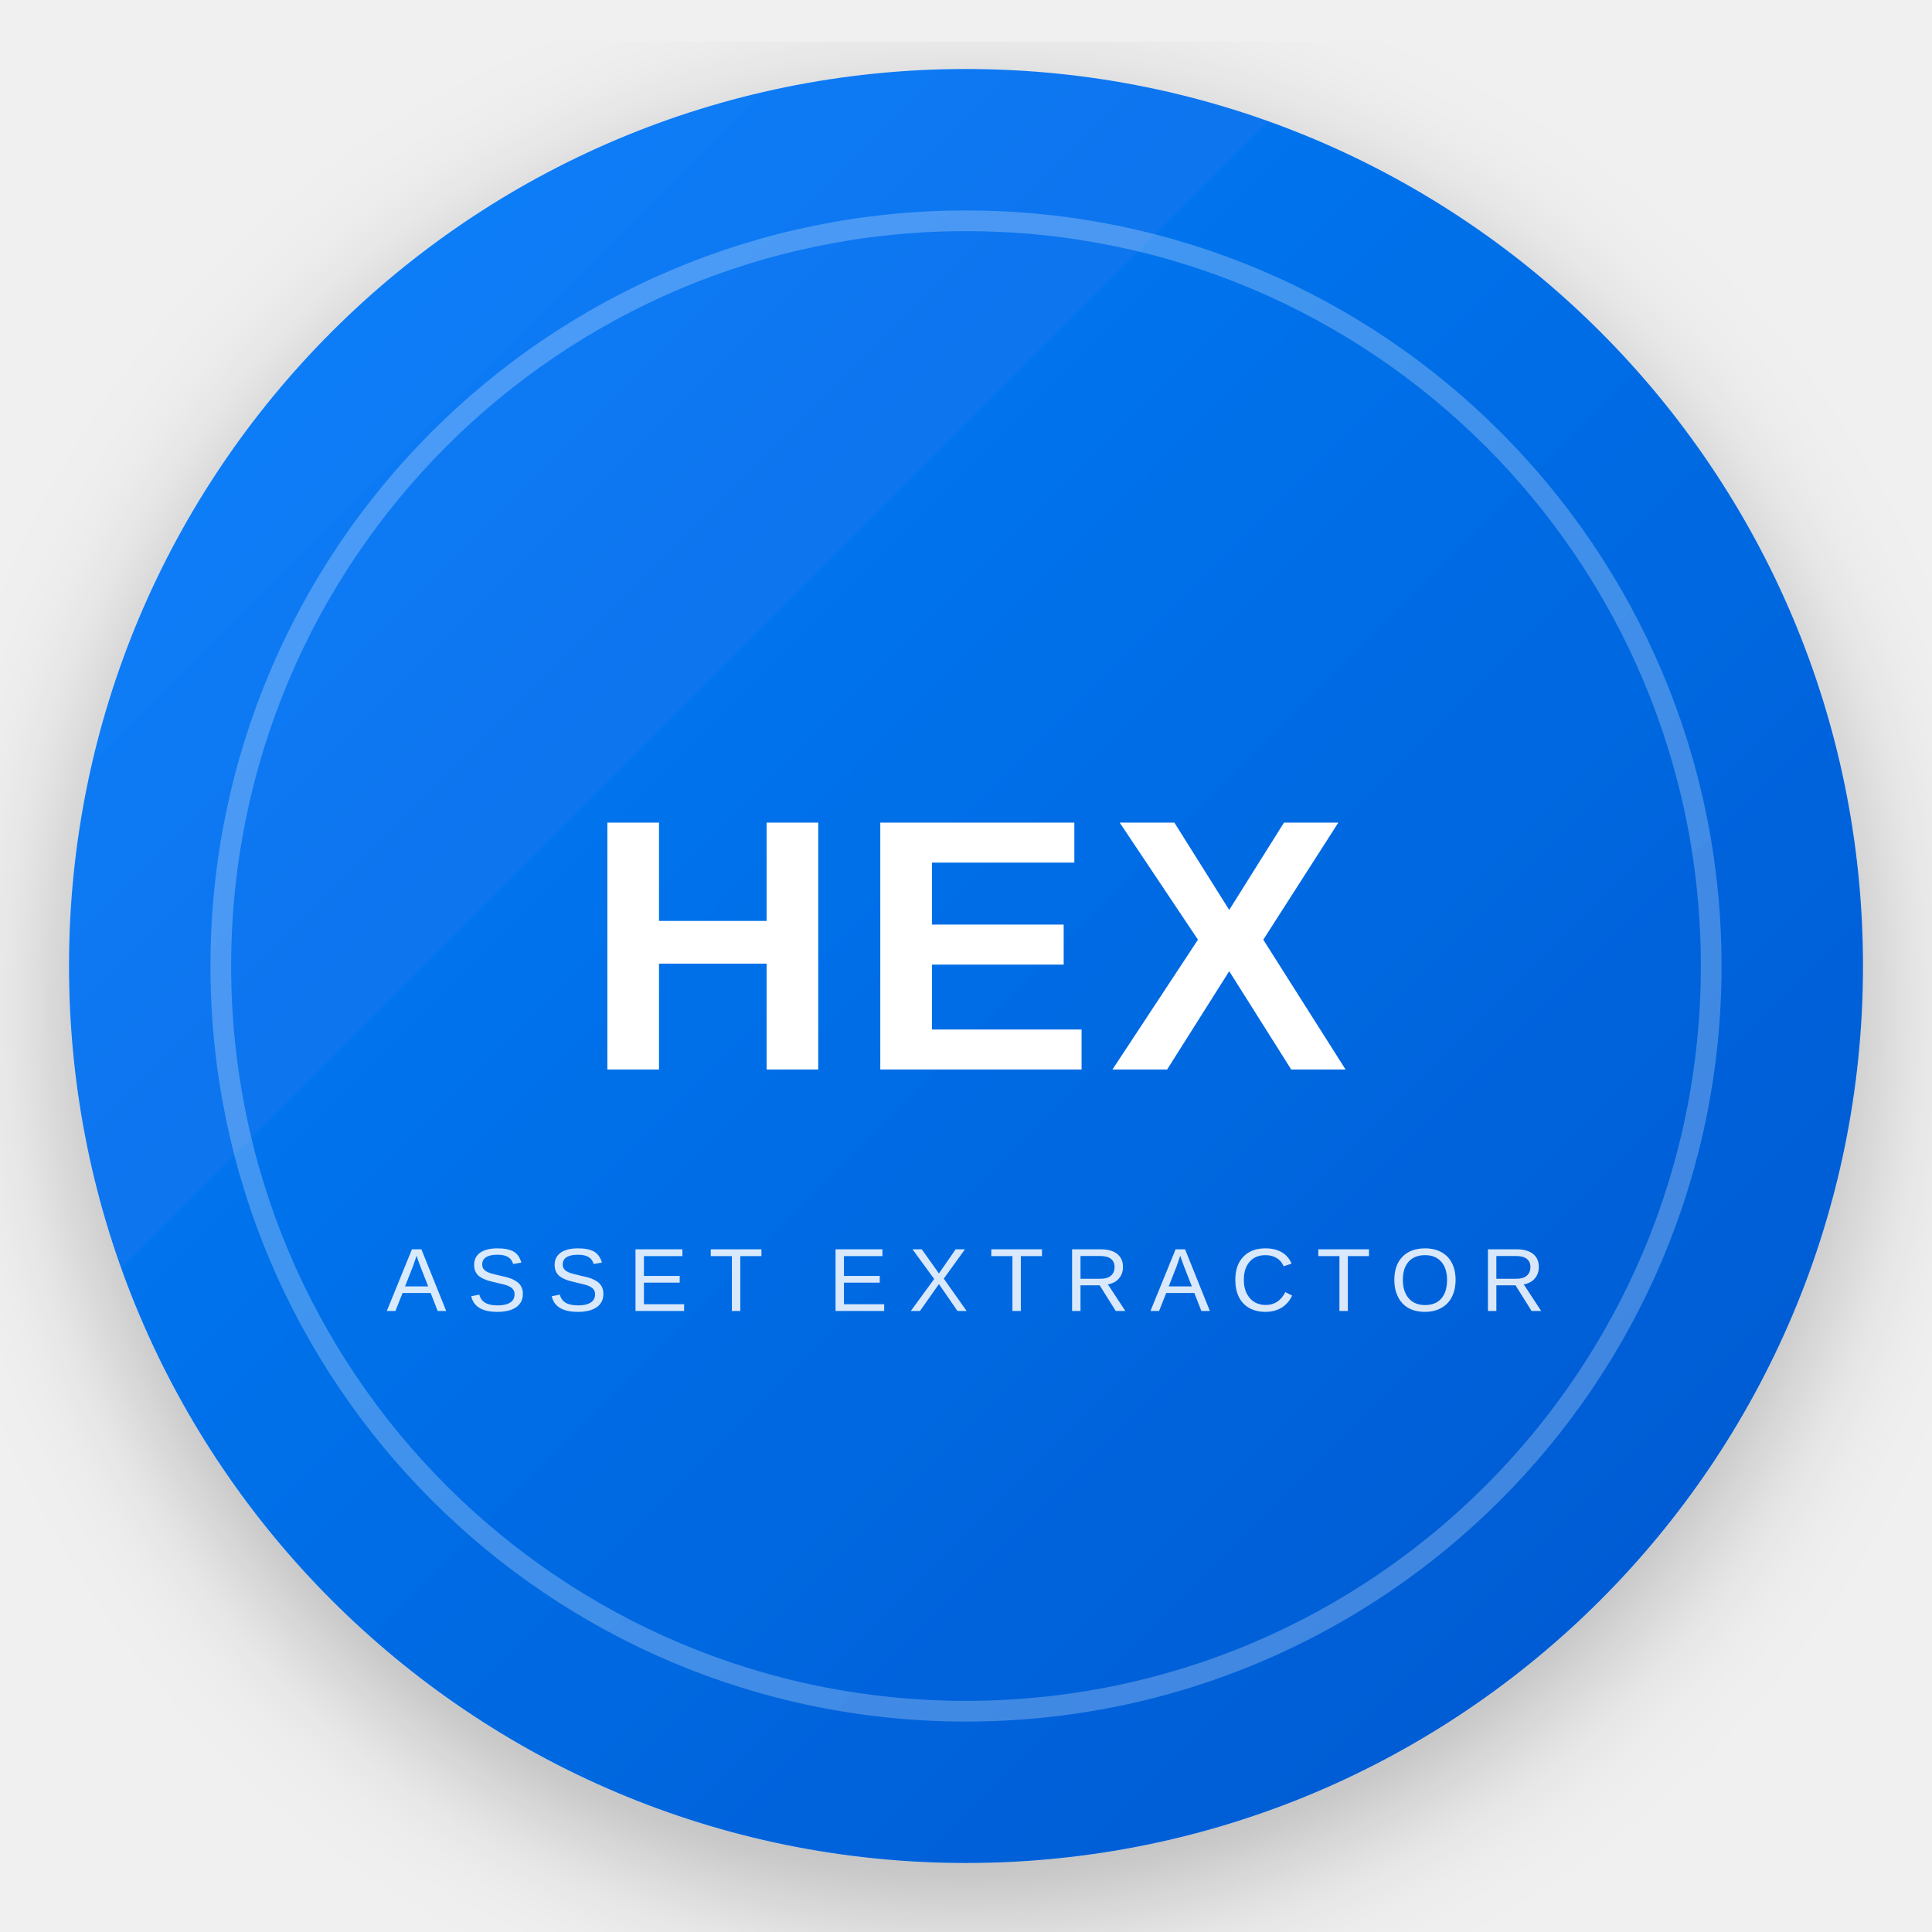
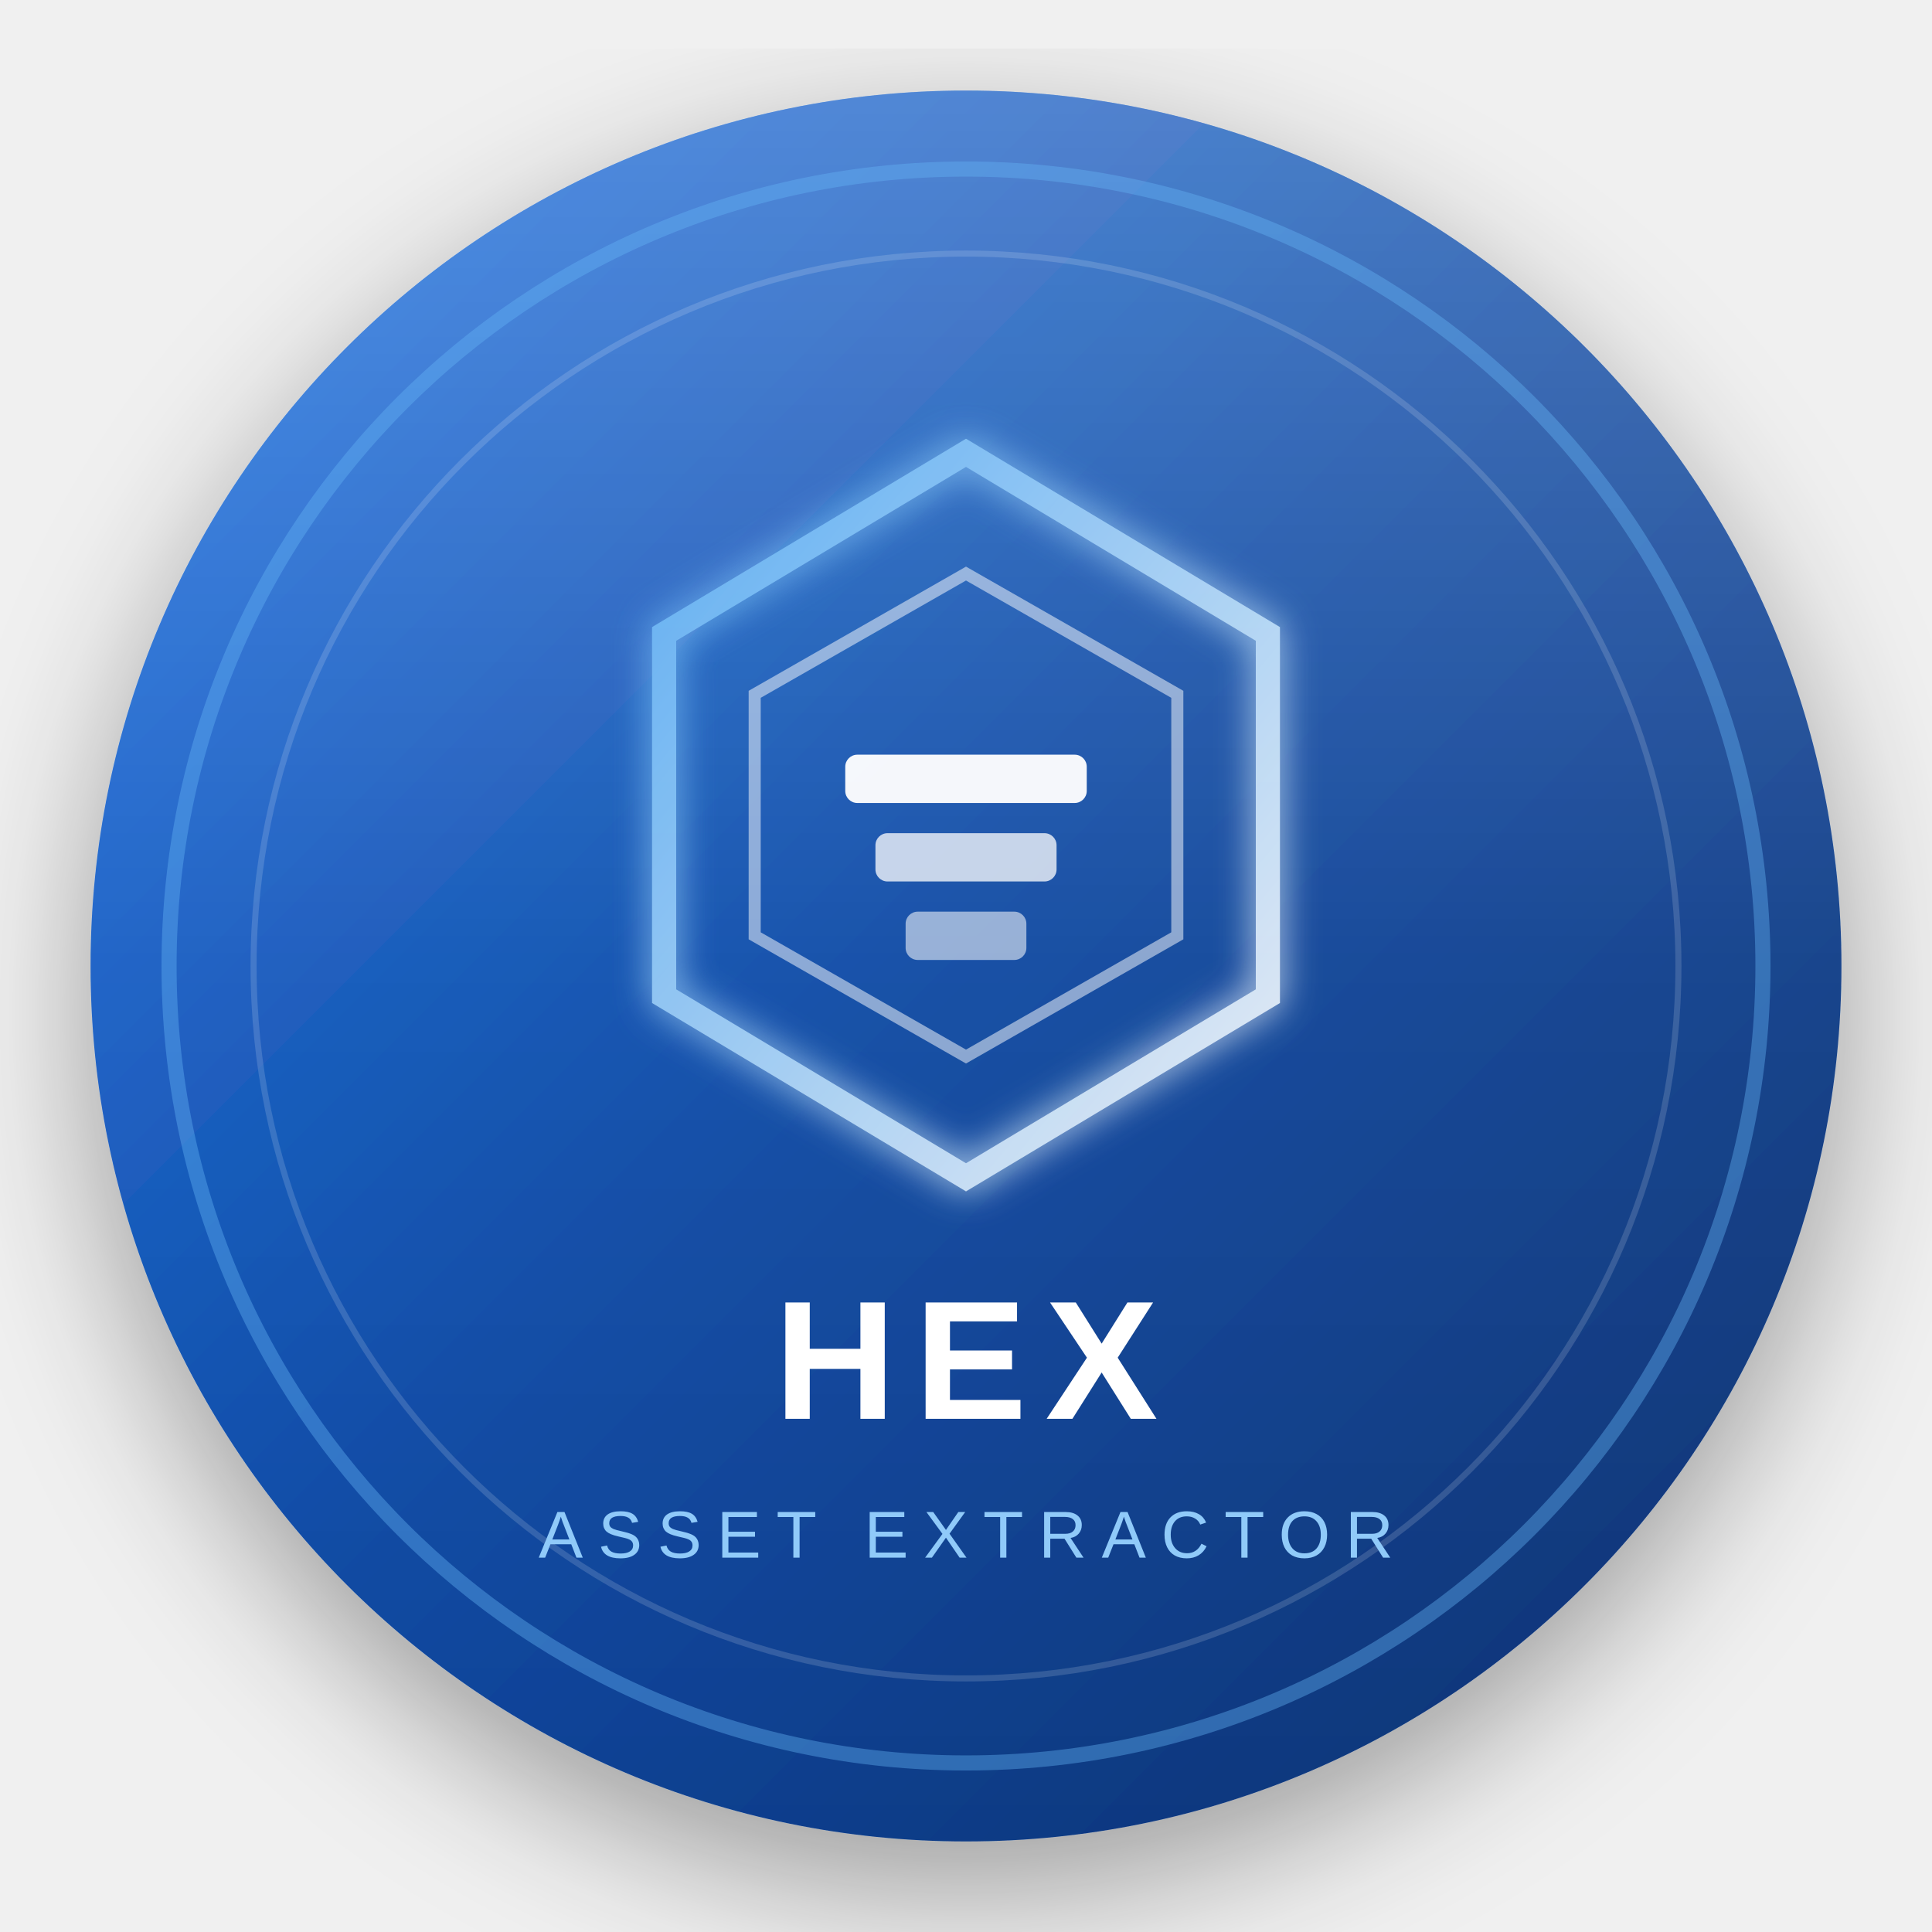
- <svg xmlns="http://www.w3.org/2000/svg" width="280" height="280" viewBox="0 0 280 280">
+ <svg xmlns="http://www.w3.org/2000/svg" width="320" height="320" viewBox="0 0 320 320">
  <defs>
-     <linearGradient id="g" x1="0%" y1="0%" x2="100%" y2="100%">
-       <stop offset="0%" stop-color="#0A84FF" />
-       <stop offset="100%" stop-color="#0055CC" />
+     <linearGradient id="bg" x1="0%" y1="0%" x2="100%" y2="100%">
+       <stop offset="0%" stop-color="#1a73e8" />
+       <stop offset="50%" stop-color="#0d47a1" />
+       <stop offset="100%" stop-color="#0a2f6b" />
    </linearGradient>
-     <filter id="s" x="-20%" y="-20%" width="140%" height="140%">
-       <feDropShadow dx="0" dy="6" stdDeviation="10" flood-opacity="0.25" />
+     <linearGradient id="shine" x1="0%" y1="0%" x2="0%" y2="100%">
+       <stop offset="0%" stop-color="#ffffff" stop-opacity="0.25" />
+       <stop offset="50%" stop-color="#ffffff" stop-opacity="0.05" />
+       <stop offset="100%" stop-color="#ffffff" stop-opacity="0" />
+     </linearGradient>
+     <linearGradient id="icon" x1="0%" y1="0%" x2="100%" y2="100%">
+       <stop offset="0%" stop-color="#64b5f6" />
+       <stop offset="100%" stop-color="#ffffff" />
+     </linearGradient>
+     <filter id="shadow">
+       <feDropShadow dx="0" dy="8" stdDeviation="12" flood-color="#000" flood-opacity="0.35" />
+     </filter>
+     <filter id="glow">
+       <feGaussianBlur stdDeviation="3" result="coloredBlur" />
+       <feMerge>
+         <feMergeNode in="coloredBlur" />
+         <feMergeNode in="SourceGraphic" />
+       </feMerge>
    </filter>
  </defs>
-   <circle cx="140" cy="140" r="130" fill="url(#g)" filter="url(#s)" />
-   <circle cx="140" cy="140" r="108" fill="none" stroke="white" stroke-width="3" opacity="0.25" />
-   <text x="140" y="155" font-family="Arial Black, Arial, Helvetica, sans-serif" font-size="52" font-weight="900" fill="white" text-anchor="middle" letter-spacing="2">HEX</text>
-   <text x="140" y="190" font-family="Arial, Helvetica, sans-serif" font-size="13" fill="white" text-anchor="middle" opacity="0.85" letter-spacing="3">ASSET EXTRACTOR</text>
+   <circle cx="160" cy="160" r="145" fill="url(#bg)" filter="url(#shadow)" />
+   <circle cx="160" cy="160" r="145" fill="url(#shine)" />
+   <circle cx="160" cy="160" r="132" fill="none" stroke="#64b5f6" stroke-width="2.5" opacity="0.4" />
+   <circle cx="160" cy="160" r="118" fill="none" stroke="white" stroke-width="1" opacity="0.15" />
+   <polygon points="160,75 210,105 210,165 160,195 110,165 110,105" fill="none" stroke="url(#icon)" stroke-width="4" opacity="0.9" filter="url(#glow)" />
+   <polygon points="160,95 195,115 195,155 160,175 125,155 125,115" fill="none" stroke="white" stroke-width="2" opacity="0.5" />
+   <rect x="140" y="125" width="40" height="8" rx="2" fill="white" opacity="0.95" />
+   <rect x="145" y="138" width="30" height="8" rx="2" fill="white" opacity="0.75" />
+   <rect x="150" y="151" width="20" height="8" rx="2" fill="white" opacity="0.55" />
+   <text x="160" y="235" font-family="Segoe UI, Arial, sans-serif" font-size="28" font-weight="800" fill="white" text-anchor="middle" letter-spacing="3">HEX</text>
+   <text x="160" y="258" font-family="Segoe UI, Arial, sans-serif" font-size="11" fill="#90caf9" text-anchor="middle" letter-spacing="2.5">ASSET EXTRACTOR</text>
</svg>
